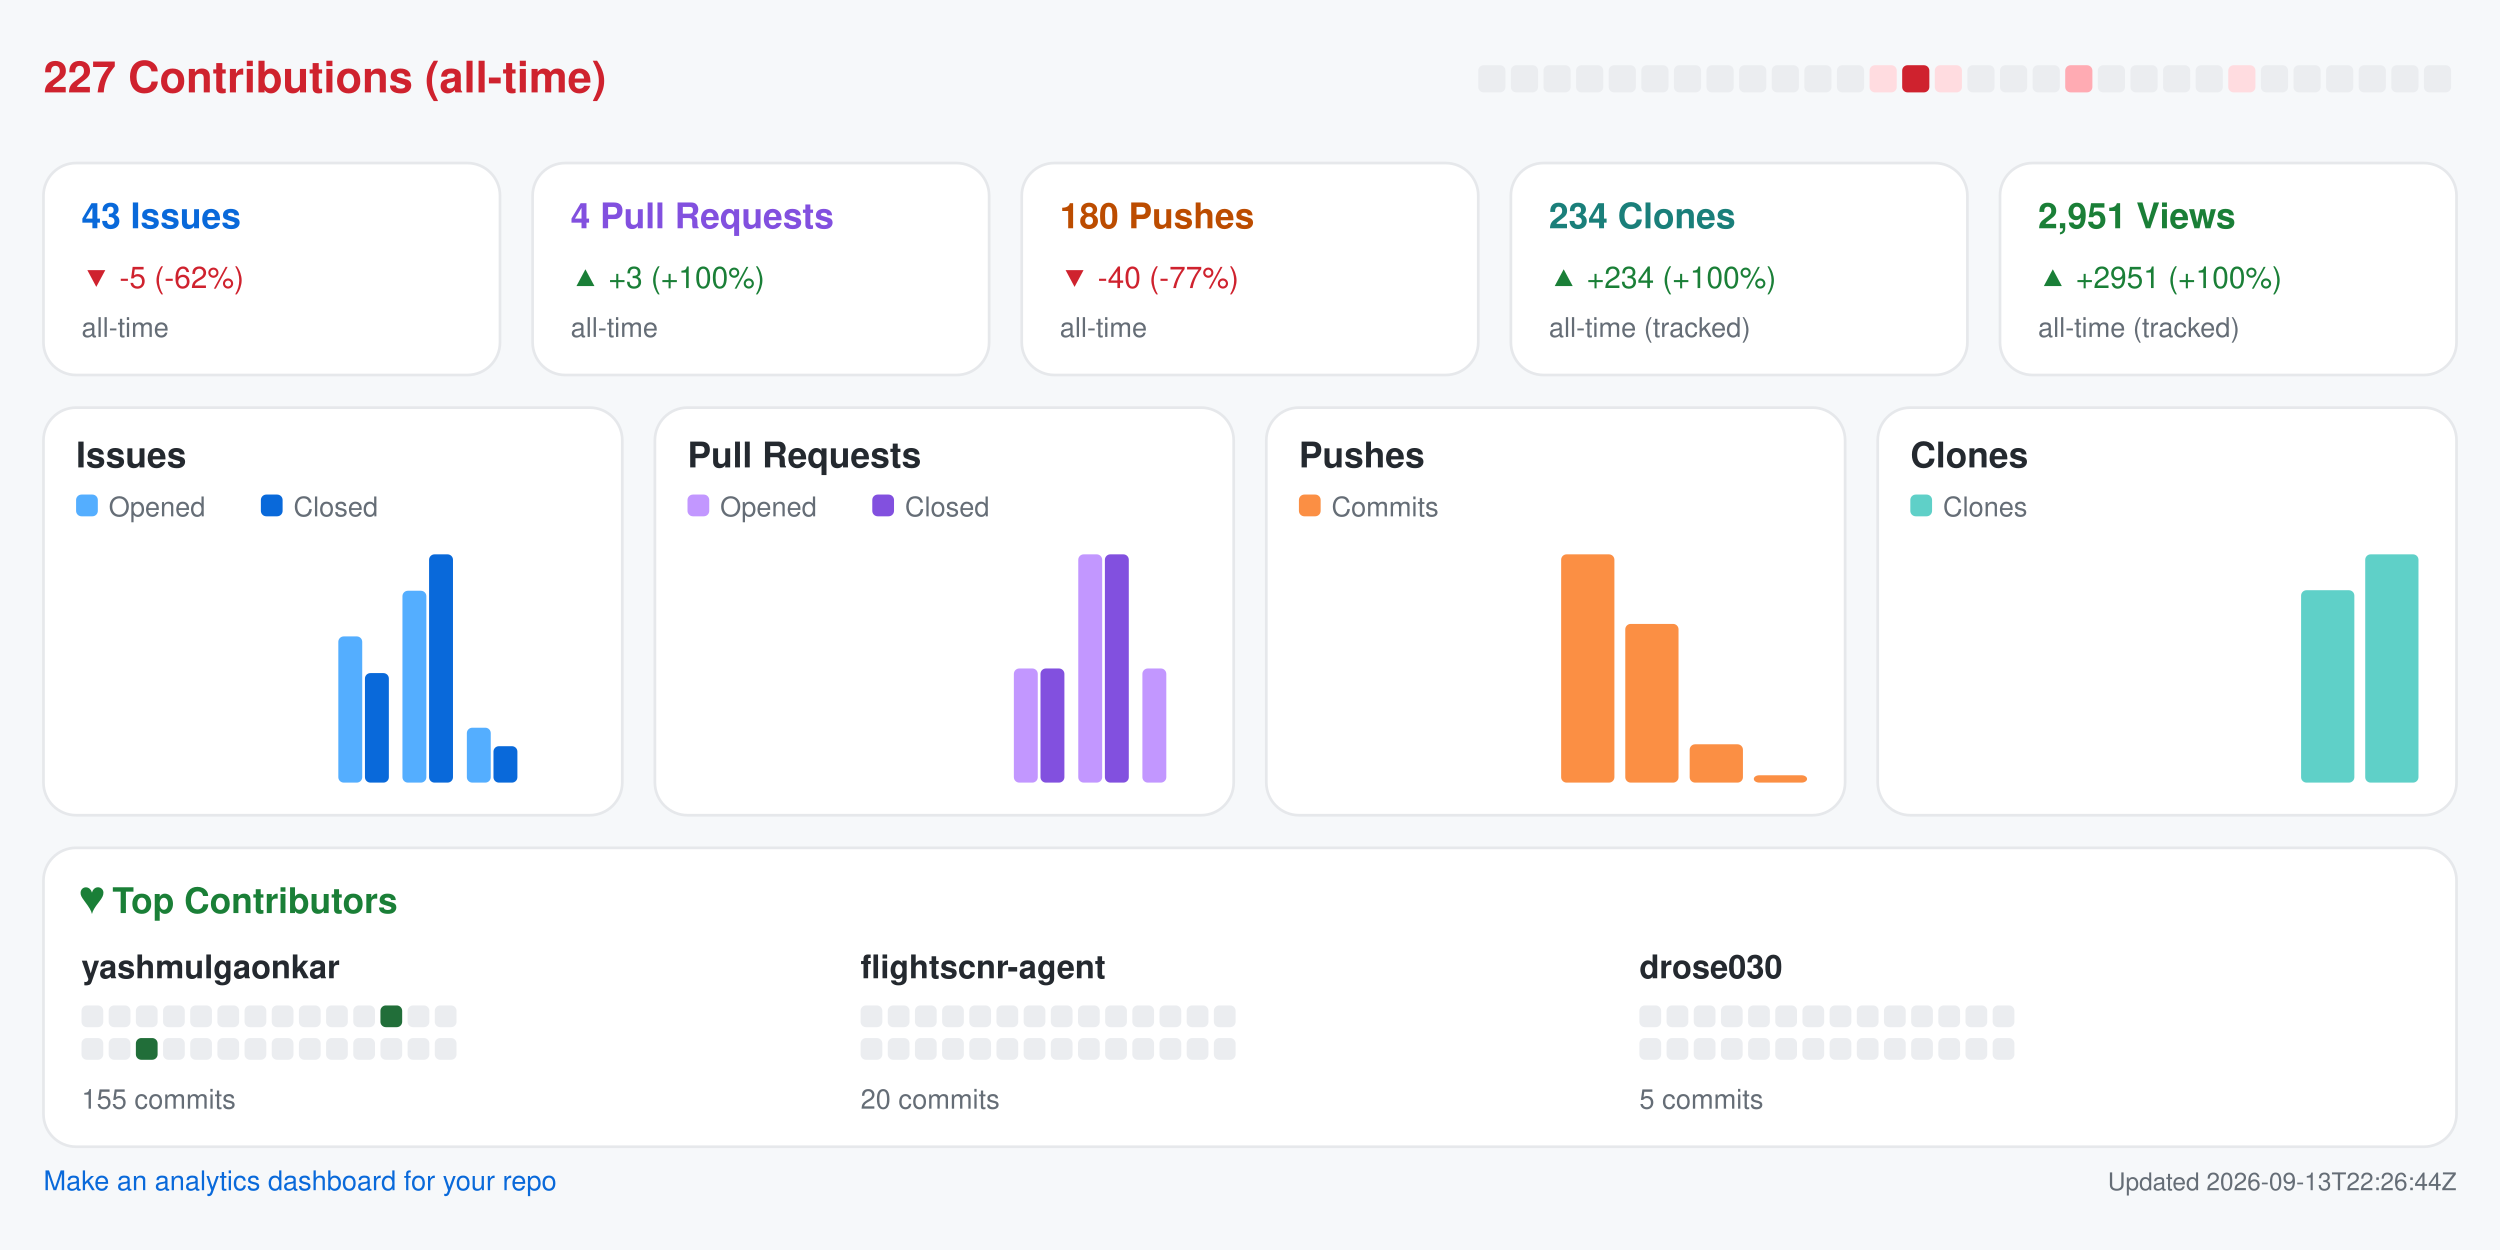
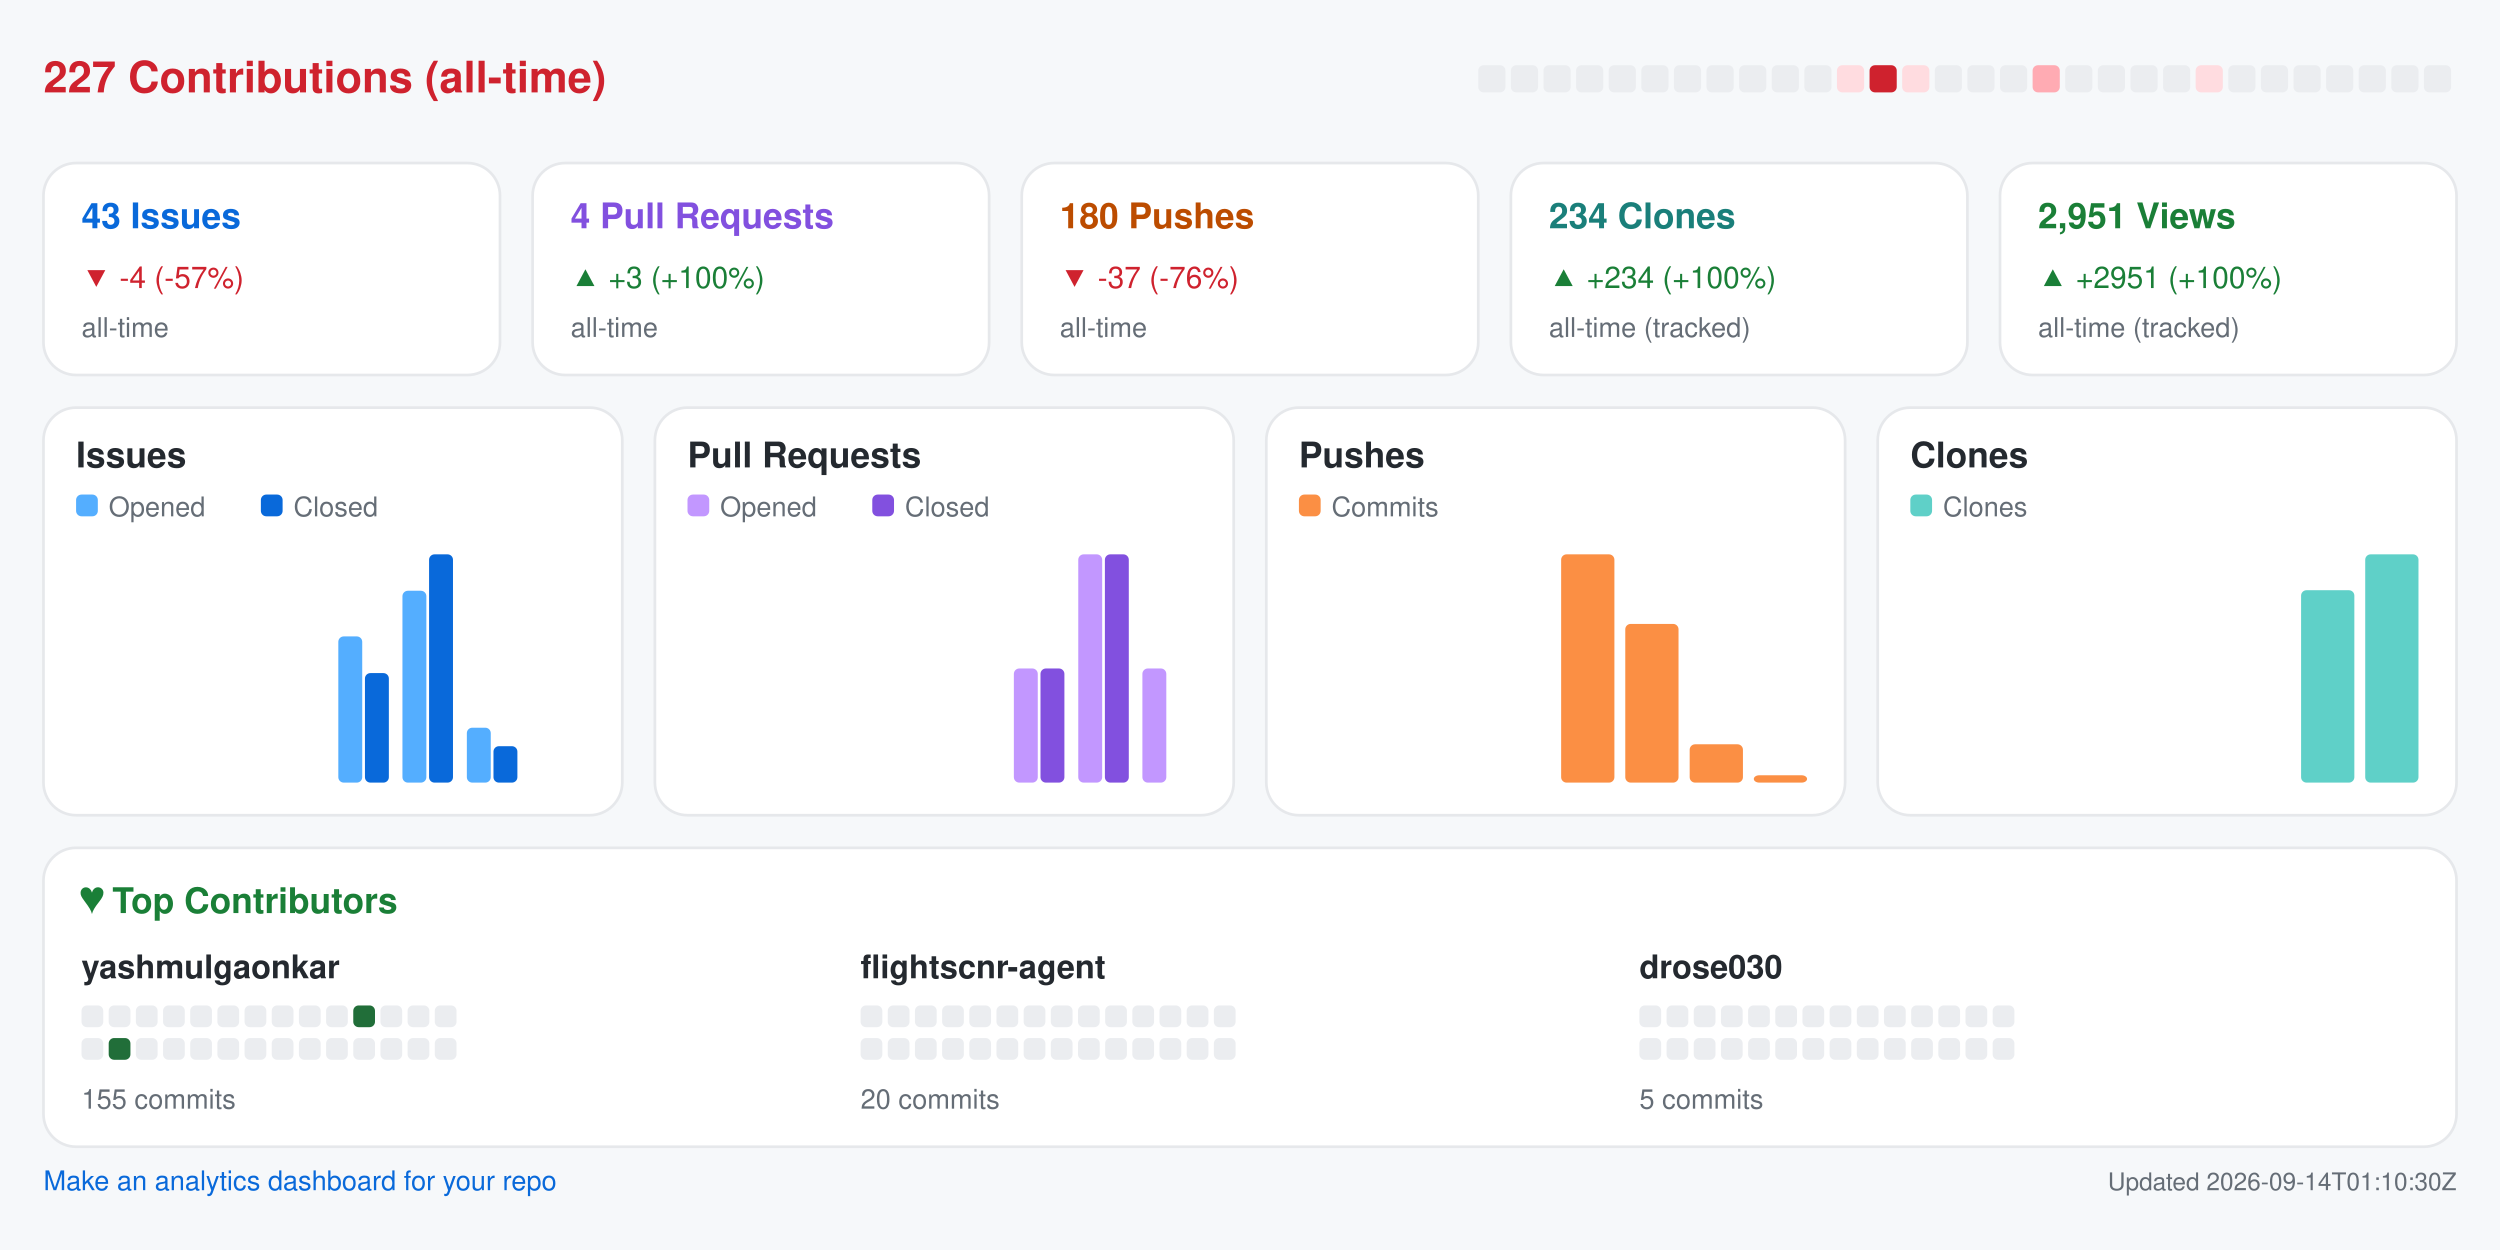
<svg xmlns="http://www.w3.org/2000/svg" width="920" height="460" viewBox="0 0 920 460" role="img" aria-label="Repository analytics for yashmulgaonkar/FlightScnr">
  <rect x="0.0" y="0.0" width="920.0" height="460.0" rx="0" fill="#f6f8fa" />
  <text x="16.0" y="34.0" fill="#cf222e" font-size="16" font-family="-apple-system,BlinkMacSystemFont,Segoe UI,Helvetica,Arial,sans-serif" font-weight="600" text-anchor="start">227 Contributions (all-time)</text>
  <rect x="544.0" y="24.0" width="10.0" height="10.0" rx="2" fill="#ebedf0" />
  <rect x="556.0" y="24.0" width="10.0" height="10.0" rx="2" fill="#ebedf0" />
  <rect x="568.0" y="24.0" width="10.0" height="10.0" rx="2" fill="#ebedf0" />
  <rect x="580.0" y="24.0" width="10.0" height="10.0" rx="2" fill="#ebedf0" />
  <rect x="592.0" y="24.0" width="10.0" height="10.0" rx="2" fill="#ebedf0" />
  <rect x="604.0" y="24.0" width="10.0" height="10.0" rx="2" fill="#ebedf0" />
  <rect x="616.0" y="24.0" width="10.0" height="10.0" rx="2" fill="#ebedf0" />
  <rect x="628.0" y="24.0" width="10.0" height="10.0" rx="2" fill="#ebedf0" />
  <rect x="640.0" y="24.0" width="10.0" height="10.0" rx="2" fill="#ebedf0" />
  <rect x="652.0" y="24.0" width="10.0" height="10.0" rx="2" fill="#ebedf0" />
  <rect x="664.0" y="24.0" width="10.0" height="10.0" rx="2" fill="#ebedf0" />
-   <rect x="676.0" y="24.0" width="10.0" height="10.0" rx="2" fill="#ebedf0" />
-   <rect x="688.0" y="24.0" width="10.0" height="10.0" rx="2" fill="#ffdce0" />
-   <rect x="700.0" y="24.0" width="10.0" height="10.0" rx="2" fill="#cf222e" />
-   <rect x="712.0" y="24.0" width="10.0" height="10.0" rx="2" fill="#ffdce0" />
+   <rect x="676.0" y="24.0" width="10.0" height="10.0" rx="2" fill="#ffdce0" />
+   <rect x="688.0" y="24.0" width="10.0" height="10.0" rx="2" fill="#cf222e" />
+   <rect x="700.0" y="24.0" width="10.0" height="10.0" rx="2" fill="#ffdce0" />
+   <rect x="712.0" y="24.0" width="10.0" height="10.0" rx="2" fill="#ebedf0" />
  <rect x="724.0" y="24.0" width="10.0" height="10.0" rx="2" fill="#ebedf0" />
  <rect x="736.0" y="24.0" width="10.0" height="10.0" rx="2" fill="#ebedf0" />
-   <rect x="748.0" y="24.0" width="10.0" height="10.0" rx="2" fill="#ebedf0" />
-   <rect x="760.0" y="24.0" width="10.0" height="10.0" rx="2" fill="#ffabb3" />
+   <rect x="748.0" y="24.0" width="10.0" height="10.0" rx="2" fill="#ffabb3" />
+   <rect x="760.0" y="24.0" width="10.0" height="10.0" rx="2" fill="#ebedf0" />
  <rect x="772.0" y="24.0" width="10.0" height="10.0" rx="2" fill="#ebedf0" />
  <rect x="784.0" y="24.0" width="10.0" height="10.0" rx="2" fill="#ebedf0" />
  <rect x="796.0" y="24.0" width="10.0" height="10.0" rx="2" fill="#ebedf0" />
-   <rect x="808.0" y="24.0" width="10.0" height="10.0" rx="2" fill="#ebedf0" />
-   <rect x="820.0" y="24.0" width="10.0" height="10.0" rx="2" fill="#ffdce0" />
+   <rect x="808.0" y="24.0" width="10.0" height="10.0" rx="2" fill="#ffdce0" />
+   <rect x="820.0" y="24.0" width="10.0" height="10.0" rx="2" fill="#ebedf0" />
  <rect x="832.0" y="24.0" width="10.0" height="10.0" rx="2" fill="#ebedf0" />
  <rect x="844.0" y="24.0" width="10.0" height="10.0" rx="2" fill="#ebedf0" />
  <rect x="856.0" y="24.0" width="10.0" height="10.0" rx="2" fill="#ebedf0" />
  <rect x="868.0" y="24.0" width="10.0" height="10.0" rx="2" fill="#ebedf0" />
  <rect x="880.0" y="24.0" width="10.0" height="10.0" rx="2" fill="#ebedf0" />
  <rect x="892.0" y="24.0" width="10.0" height="10.0" rx="2" fill="#ebedf0" />
  <rect x="16.0" y="60.0" width="168.0" height="78.0" rx="12" fill="#ffffff" stroke="#e6e8eb" />
  <text x="30.0" y="84.0" fill="#0969da" font-size="13" font-family="-apple-system,BlinkMacSystemFont,Segoe UI,Helvetica,Arial,sans-serif" font-weight="600" text-anchor="start">43 Issues</text>
-   <text x="30.0" y="106.0" fill="#cf222e" font-size="11" font-family="-apple-system,BlinkMacSystemFont,Segoe UI,Helvetica,Arial,sans-serif" font-weight="400" text-anchor="start">▼ -5 (-62%)</text>
+   <text x="30.0" y="106.0" fill="#cf222e" font-size="11" font-family="-apple-system,BlinkMacSystemFont,Segoe UI,Helvetica,Arial,sans-serif" font-weight="400" text-anchor="start">▼ -4 (-57%)</text>
  <text x="30.0" y="124.0" fill="#656d76" font-size="10" font-family="-apple-system,BlinkMacSystemFont,Segoe UI,Helvetica,Arial,sans-serif" font-weight="400" text-anchor="start">all-time</text>
  <rect x="196.0" y="60.0" width="168.0" height="78.0" rx="12" fill="#ffffff" stroke="#e6e8eb" />
  <text x="210.0" y="84.0" fill="#8250df" font-size="13" font-family="-apple-system,BlinkMacSystemFont,Segoe UI,Helvetica,Arial,sans-serif" font-weight="600" text-anchor="start">4 Pull Requests</text>
  <text x="210.0" y="106.0" fill="#1a7f37" font-size="11" font-family="-apple-system,BlinkMacSystemFont,Segoe UI,Helvetica,Arial,sans-serif" font-weight="400" text-anchor="start">▲ +3 (+100%)</text>
  <text x="210.0" y="124.0" fill="#656d76" font-size="10" font-family="-apple-system,BlinkMacSystemFont,Segoe UI,Helvetica,Arial,sans-serif" font-weight="400" text-anchor="start">all-time</text>
  <rect x="376.0" y="60.0" width="168.0" height="78.0" rx="12" fill="#ffffff" stroke="#e6e8eb" />
  <text x="390.0" y="84.0" fill="#bc4c00" font-size="13" font-family="-apple-system,BlinkMacSystemFont,Segoe UI,Helvetica,Arial,sans-serif" font-weight="600" text-anchor="start">180 Pushes</text>
-   <text x="390.0" y="106.0" fill="#cf222e" font-size="11" font-family="-apple-system,BlinkMacSystemFont,Segoe UI,Helvetica,Arial,sans-serif" font-weight="400" text-anchor="start">▼ -40 (-77%)</text>
+   <text x="390.0" y="106.0" fill="#cf222e" font-size="11" font-family="-apple-system,BlinkMacSystemFont,Segoe UI,Helvetica,Arial,sans-serif" font-weight="400" text-anchor="start">▼ -37 (-76%)</text>
  <text x="390.0" y="124.0" fill="#656d76" font-size="10" font-family="-apple-system,BlinkMacSystemFont,Segoe UI,Helvetica,Arial,sans-serif" font-weight="400" text-anchor="start">all-time</text>
  <rect x="556.0" y="60.0" width="168.0" height="78.0" rx="12" fill="#ffffff" stroke="#e6e8eb" />
  <text x="570.0" y="84.0" fill="#1a7f7a" font-size="13" font-family="-apple-system,BlinkMacSystemFont,Segoe UI,Helvetica,Arial,sans-serif" font-weight="600" text-anchor="start">234 Clones</text>
  <text x="570.0" y="106.0" fill="#1a7f37" font-size="11" font-family="-apple-system,BlinkMacSystemFont,Segoe UI,Helvetica,Arial,sans-serif" font-weight="400" text-anchor="start">▲ +234 (+100%)</text>
  <text x="570.0" y="124.0" fill="#656d76" font-size="10" font-family="-apple-system,BlinkMacSystemFont,Segoe UI,Helvetica,Arial,sans-serif" font-weight="400" text-anchor="start">all-time (tracked)</text>
  <rect x="736.0" y="60.0" width="168.0" height="78.0" rx="12" fill="#ffffff" stroke="#e6e8eb" />
  <text x="750.0" y="84.0" fill="#1a7f37" font-size="13" font-family="-apple-system,BlinkMacSystemFont,Segoe UI,Helvetica,Arial,sans-serif" font-weight="600" text-anchor="start">2,951 Views</text>
  <text x="750.0" y="106.0" fill="#1a7f37" font-size="11" font-family="-apple-system,BlinkMacSystemFont,Segoe UI,Helvetica,Arial,sans-serif" font-weight="400" text-anchor="start">▲ +2951 (+100%)</text>
  <text x="750.0" y="124.0" fill="#656d76" font-size="10" font-family="-apple-system,BlinkMacSystemFont,Segoe UI,Helvetica,Arial,sans-serif" font-weight="400" text-anchor="start">all-time (tracked)</text>
  <rect x="16.0" y="150.0" width="213.0" height="150.0" rx="12" fill="#ffffff" stroke="#e6e8eb" />
  <text x="28.0" y="172.0" fill="#24292f" font-size="13" font-family="-apple-system,BlinkMacSystemFont,Segoe UI,Helvetica,Arial,sans-serif" font-weight="600" text-anchor="start">Issues</text>
  <rect x="28.0" y="182.0" width="8.0" height="8.0" rx="2" fill="#54aeff" />
  <text x="40.0" y="190.0" fill="#656d76" font-size="10" font-family="-apple-system,BlinkMacSystemFont,Segoe UI,Helvetica,Arial,sans-serif" font-weight="400" text-anchor="start">Opened</text>
  <rect x="96.0" y="182.0" width="8.0" height="8.0" rx="2" fill="#0969da" />
  <text x="108.0" y="190.0" fill="#656d76" font-size="10" font-family="-apple-system,BlinkMacSystemFont,Segoe UI,Helvetica,Arial,sans-serif" font-weight="400" text-anchor="start">Closed</text>
  <rect x="30.0" y="288.0" width="8.8" height="0.0" rx="2" fill="#54aeff" />
  <rect x="39.8" y="288.0" width="8.8" height="0.0" rx="2" fill="#0969da" />
  <rect x="53.6" y="288.0" width="8.8" height="0.0" rx="2" fill="#54aeff" />
  <rect x="63.4" y="288.0" width="8.8" height="0.0" rx="2" fill="#0969da" />
  <rect x="77.2" y="288.0" width="8.8" height="0.0" rx="2" fill="#54aeff" />
  <rect x="87.1" y="288.0" width="8.8" height="0.0" rx="2" fill="#0969da" />
  <rect x="100.9" y="288.0" width="8.8" height="0.0" rx="2" fill="#54aeff" />
  <rect x="110.7" y="288.0" width="8.8" height="0.0" rx="2" fill="#0969da" />
  <rect x="124.5" y="234.2" width="8.8" height="53.8" rx="2" fill="#54aeff" />
  <rect x="134.3" y="247.7" width="8.8" height="40.3" rx="2" fill="#0969da" />
  <rect x="148.1" y="217.4" width="8.8" height="70.6" rx="2" fill="#54aeff" />
  <rect x="157.9" y="204.0" width="8.8" height="84.0" rx="2" fill="#0969da" />
  <rect x="171.8" y="267.8" width="8.8" height="20.2" rx="2" fill="#54aeff" />
  <rect x="181.6" y="274.6" width="8.8" height="13.4" rx="2" fill="#0969da" />
  <rect x="195.4" y="288.0" width="8.8" height="0.0" rx="2" fill="#54aeff" />
  <rect x="205.2" y="288.0" width="8.8" height="0.0" rx="2" fill="#0969da" />
  <rect x="241.0" y="150.0" width="213.0" height="150.0" rx="12" fill="#ffffff" stroke="#e6e8eb" />
  <text x="253.0" y="172.0" fill="#24292f" font-size="13" font-family="-apple-system,BlinkMacSystemFont,Segoe UI,Helvetica,Arial,sans-serif" font-weight="600" text-anchor="start">Pull Requests</text>
  <rect x="253.0" y="182.0" width="8.0" height="8.0" rx="2" fill="#c297ff" />
  <text x="265.0" y="190.0" fill="#656d76" font-size="10" font-family="-apple-system,BlinkMacSystemFont,Segoe UI,Helvetica,Arial,sans-serif" font-weight="400" text-anchor="start">Opened</text>
  <rect x="321.0" y="182.0" width="8.0" height="8.0" rx="2" fill="#8250df" />
  <text x="333.0" y="190.0" fill="#656d76" font-size="10" font-family="-apple-system,BlinkMacSystemFont,Segoe UI,Helvetica,Arial,sans-serif" font-weight="400" text-anchor="start">Closed</text>
  <rect x="255.0" y="288.0" width="8.8" height="0.0" rx="2" fill="#c297ff" />
  <rect x="264.8" y="288.0" width="8.8" height="0.0" rx="2" fill="#8250df" />
  <rect x="278.6" y="288.0" width="8.8" height="0.0" rx="2" fill="#c297ff" />
  <rect x="288.4" y="288.0" width="8.8" height="0.0" rx="2" fill="#8250df" />
  <rect x="302.2" y="288.0" width="8.8" height="0.0" rx="2" fill="#c297ff" />
  <rect x="312.1" y="288.0" width="8.8" height="0.0" rx="2" fill="#8250df" />
  <rect x="325.9" y="288.0" width="8.8" height="0.0" rx="2" fill="#c297ff" />
  <rect x="335.7" y="288.0" width="8.8" height="0.0" rx="2" fill="#8250df" />
  <rect x="349.5" y="288.0" width="8.8" height="0.0" rx="2" fill="#c297ff" />
  <rect x="359.3" y="288.0" width="8.8" height="0.0" rx="2" fill="#8250df" />
  <rect x="373.1" y="246.0" width="8.8" height="42.0" rx="2" fill="#c297ff" />
  <rect x="382.9" y="246.0" width="8.8" height="42.0" rx="2" fill="#8250df" />
  <rect x="396.8" y="204.0" width="8.8" height="84.0" rx="2" fill="#c297ff" />
  <rect x="406.6" y="204.0" width="8.8" height="84.0" rx="2" fill="#8250df" />
  <rect x="420.4" y="246.0" width="8.8" height="42.0" rx="2" fill="#c297ff" />
  <rect x="430.2" y="288.0" width="8.8" height="0.0" rx="2" fill="#8250df" />
  <rect x="466.0" y="150.0" width="213.0" height="150.0" rx="12" fill="#ffffff" stroke="#e6e8eb" />
  <text x="478.0" y="172.0" fill="#24292f" font-size="13" font-family="-apple-system,BlinkMacSystemFont,Segoe UI,Helvetica,Arial,sans-serif" font-weight="600" text-anchor="start">Pushes</text>
  <rect x="478.0" y="182.0" width="8.0" height="8.0" rx="2" fill="#fb8f44" />
  <text x="490.0" y="190.0" fill="#656d76" font-size="10" font-family="-apple-system,BlinkMacSystemFont,Segoe UI,Helvetica,Arial,sans-serif" font-weight="400" text-anchor="start">Commits</text>
  <rect x="480.0" y="288.0" width="19.6" height="0.0" rx="2" fill="#fb8f44" />
  <rect x="503.6" y="288.0" width="19.6" height="0.0" rx="2" fill="#fb8f44" />
  <rect x="527.2" y="288.0" width="19.6" height="0.0" rx="2" fill="#fb8f44" />
  <rect x="550.9" y="288.0" width="19.6" height="0.0" rx="2" fill="#fb8f44" />
  <rect x="574.5" y="204.0" width="19.6" height="84.0" rx="2" fill="#fb8f44" />
  <rect x="598.1" y="229.6" width="19.6" height="58.4" rx="2" fill="#fb8f44" />
  <rect x="621.8" y="273.9" width="19.6" height="14.1" rx="2" fill="#fb8f44" />
  <rect x="645.4" y="285.3" width="19.6" height="2.7" rx="2" fill="#fb8f44" />
  <rect x="691.0" y="150.0" width="213.0" height="150.0" rx="12" fill="#ffffff" stroke="#e6e8eb" />
  <text x="703.0" y="172.0" fill="#24292f" font-size="13" font-family="-apple-system,BlinkMacSystemFont,Segoe UI,Helvetica,Arial,sans-serif" font-weight="600" text-anchor="start">Clones</text>
  <rect x="703.0" y="182.0" width="8.0" height="8.0" rx="2" fill="#5fd0c8" />
  <text x="715.0" y="190.0" fill="#656d76" font-size="10" font-family="-apple-system,BlinkMacSystemFont,Segoe UI,Helvetica,Arial,sans-serif" font-weight="400" text-anchor="start">Clones</text>
  <rect x="705.0" y="288.0" width="19.6" height="0.0" rx="2" fill="#5fd0c8" />
  <rect x="728.6" y="288.0" width="19.6" height="0.0" rx="2" fill="#5fd0c8" />
  <rect x="752.2" y="288.0" width="19.6" height="0.0" rx="2" fill="#5fd0c8" />
  <rect x="775.9" y="288.0" width="19.6" height="0.0" rx="2" fill="#5fd0c8" />
  <rect x="799.5" y="288.0" width="19.6" height="0.0" rx="2" fill="#5fd0c8" />
  <rect x="823.1" y="288.0" width="19.6" height="0.0" rx="2" fill="#5fd0c8" />
  <rect x="846.8" y="217.2" width="19.6" height="70.8" rx="2" fill="#5fd0c8" />
  <rect x="870.4" y="204.0" width="19.6" height="84.0" rx="2" fill="#5fd0c8" />
  <rect x="16.0" y="312.0" width="888.0" height="110.0" rx="12" fill="#ffffff" stroke="#e6e8eb" />
  <text x="30.0" y="336.0" fill="#1a7f37" font-size="13" font-family="-apple-system,BlinkMacSystemFont,Segoe UI,Helvetica,Arial,sans-serif" font-weight="600" text-anchor="start">♥  Top Contributors</text>
  <text x="30.0" y="360.0" fill="#24292f" font-size="12" font-family="-apple-system,BlinkMacSystemFont,Segoe UI,Helvetica,Arial,sans-serif" font-weight="600" text-anchor="start">yashmulgaonkar</text>
  <rect x="30.0" y="370.0" width="8.0" height="8.0" rx="2" fill="#ebedf0" />
  <rect x="40.0" y="370.0" width="8.0" height="8.0" rx="2" fill="#ebedf0" />
  <rect x="50.0" y="370.0" width="8.0" height="8.0" rx="2" fill="#ebedf0" />
  <rect x="60.0" y="370.0" width="8.0" height="8.0" rx="2" fill="#ebedf0" />
  <rect x="70.0" y="370.0" width="8.0" height="8.0" rx="2" fill="#ebedf0" />
  <rect x="80.0" y="370.0" width="8.0" height="8.0" rx="2" fill="#ebedf0" />
  <rect x="90.0" y="370.0" width="8.0" height="8.0" rx="2" fill="#ebedf0" />
  <rect x="100.0" y="370.0" width="8.0" height="8.0" rx="2" fill="#ebedf0" />
  <rect x="110.0" y="370.0" width="8.0" height="8.0" rx="2" fill="#ebedf0" />
  <rect x="120.0" y="370.0" width="8.0" height="8.0" rx="2" fill="#ebedf0" />
-   <rect x="130.0" y="370.0" width="8.0" height="8.0" rx="2" fill="#ebedf0" />
-   <rect x="140.0" y="370.0" width="8.0" height="8.0" rx="2" fill="#216e39" />
+   <rect x="130.0" y="370.0" width="8.0" height="8.0" rx="2" fill="#216e39" />
+   <rect x="140.0" y="370.0" width="8.0" height="8.0" rx="2" fill="#ebedf0" />
  <rect x="150.0" y="370.0" width="8.0" height="8.0" rx="2" fill="#ebedf0" />
  <rect x="160.0" y="370.0" width="8.0" height="8.0" rx="2" fill="#ebedf0" />
  <rect x="30.0" y="382.0" width="8.0" height="8.0" rx="2" fill="#ebedf0" />
-   <rect x="40.0" y="382.0" width="8.0" height="8.0" rx="2" fill="#ebedf0" />
-   <rect x="50.0" y="382.0" width="8.0" height="8.0" rx="2" fill="#216e39" />
+   <rect x="40.0" y="382.0" width="8.0" height="8.0" rx="2" fill="#216e39" />
+   <rect x="50.0" y="382.0" width="8.0" height="8.0" rx="2" fill="#ebedf0" />
  <rect x="60.0" y="382.0" width="8.0" height="8.0" rx="2" fill="#ebedf0" />
  <rect x="70.0" y="382.0" width="8.0" height="8.0" rx="2" fill="#ebedf0" />
  <rect x="80.0" y="382.0" width="8.0" height="8.0" rx="2" fill="#ebedf0" />
  <rect x="90.0" y="382.0" width="8.0" height="8.0" rx="2" fill="#ebedf0" />
  <rect x="100.0" y="382.0" width="8.0" height="8.0" rx="2" fill="#ebedf0" />
  <rect x="110.0" y="382.0" width="8.0" height="8.0" rx="2" fill="#ebedf0" />
  <rect x="120.0" y="382.0" width="8.0" height="8.0" rx="2" fill="#ebedf0" />
  <rect x="130.0" y="382.0" width="8.0" height="8.0" rx="2" fill="#ebedf0" />
  <rect x="140.0" y="382.0" width="8.0" height="8.0" rx="2" fill="#ebedf0" />
  <rect x="150.0" y="382.0" width="8.0" height="8.0" rx="2" fill="#ebedf0" />
  <rect x="160.0" y="382.0" width="8.0" height="8.0" rx="2" fill="#ebedf0" />
  <text x="30.0" y="408.0" fill="#656d76" font-size="10" font-family="-apple-system,BlinkMacSystemFont,Segoe UI,Helvetica,Arial,sans-serif" font-weight="400" text-anchor="start">155 commits</text>
  <text x="316.7" y="360.0" fill="#24292f" font-size="12" font-family="-apple-system,BlinkMacSystemFont,Segoe UI,Helvetica,Arial,sans-serif" font-weight="600" text-anchor="start">flightscnr-agent</text>
  <rect x="316.7" y="370.0" width="8.0" height="8.0" rx="2" fill="#ebedf0" />
  <rect x="326.7" y="370.0" width="8.0" height="8.0" rx="2" fill="#ebedf0" />
  <rect x="336.7" y="370.0" width="8.0" height="8.0" rx="2" fill="#ebedf0" />
  <rect x="346.7" y="370.0" width="8.0" height="8.0" rx="2" fill="#ebedf0" />
  <rect x="356.7" y="370.0" width="8.0" height="8.0" rx="2" fill="#ebedf0" />
  <rect x="366.7" y="370.0" width="8.0" height="8.0" rx="2" fill="#ebedf0" />
  <rect x="376.7" y="370.0" width="8.0" height="8.0" rx="2" fill="#ebedf0" />
  <rect x="386.7" y="370.0" width="8.0" height="8.0" rx="2" fill="#ebedf0" />
  <rect x="396.7" y="370.0" width="8.0" height="8.0" rx="2" fill="#ebedf0" />
  <rect x="406.7" y="370.0" width="8.0" height="8.0" rx="2" fill="#ebedf0" />
  <rect x="416.7" y="370.0" width="8.0" height="8.0" rx="2" fill="#ebedf0" />
  <rect x="426.7" y="370.0" width="8.0" height="8.0" rx="2" fill="#ebedf0" />
  <rect x="436.7" y="370.0" width="8.0" height="8.0" rx="2" fill="#ebedf0" />
  <rect x="446.7" y="370.0" width="8.0" height="8.0" rx="2" fill="#ebedf0" />
  <rect x="316.7" y="382.0" width="8.0" height="8.0" rx="2" fill="#ebedf0" />
  <rect x="326.7" y="382.0" width="8.0" height="8.0" rx="2" fill="#ebedf0" />
  <rect x="336.7" y="382.0" width="8.0" height="8.0" rx="2" fill="#ebedf0" />
  <rect x="346.7" y="382.0" width="8.0" height="8.0" rx="2" fill="#ebedf0" />
  <rect x="356.7" y="382.0" width="8.0" height="8.0" rx="2" fill="#ebedf0" />
  <rect x="366.7" y="382.0" width="8.0" height="8.0" rx="2" fill="#ebedf0" />
  <rect x="376.7" y="382.0" width="8.0" height="8.0" rx="2" fill="#ebedf0" />
  <rect x="386.7" y="382.0" width="8.0" height="8.0" rx="2" fill="#ebedf0" />
  <rect x="396.7" y="382.0" width="8.0" height="8.0" rx="2" fill="#ebedf0" />
  <rect x="406.7" y="382.0" width="8.0" height="8.0" rx="2" fill="#ebedf0" />
  <rect x="416.7" y="382.0" width="8.0" height="8.0" rx="2" fill="#ebedf0" />
  <rect x="426.7" y="382.0" width="8.0" height="8.0" rx="2" fill="#ebedf0" />
  <rect x="436.7" y="382.0" width="8.0" height="8.0" rx="2" fill="#ebedf0" />
  <rect x="446.7" y="382.0" width="8.0" height="8.0" rx="2" fill="#ebedf0" />
  <text x="316.7" y="408.0" fill="#656d76" font-size="10" font-family="-apple-system,BlinkMacSystemFont,Segoe UI,Helvetica,Arial,sans-serif" font-weight="400" text-anchor="start">20 commits</text>
  <text x="603.3" y="360.0" fill="#24292f" font-size="12" font-family="-apple-system,BlinkMacSystemFont,Segoe UI,Helvetica,Arial,sans-serif" font-weight="600" text-anchor="start">drose030</text>
  <rect x="603.3" y="370.0" width="8.0" height="8.0" rx="2" fill="#ebedf0" />
  <rect x="613.3" y="370.0" width="8.0" height="8.0" rx="2" fill="#ebedf0" />
  <rect x="623.3" y="370.0" width="8.0" height="8.0" rx="2" fill="#ebedf0" />
  <rect x="633.3" y="370.0" width="8.0" height="8.0" rx="2" fill="#ebedf0" />
  <rect x="643.3" y="370.0" width="8.0" height="8.0" rx="2" fill="#ebedf0" />
  <rect x="653.3" y="370.0" width="8.0" height="8.0" rx="2" fill="#ebedf0" />
  <rect x="663.3" y="370.0" width="8.0" height="8.0" rx="2" fill="#ebedf0" />
  <rect x="673.3" y="370.0" width="8.0" height="8.0" rx="2" fill="#ebedf0" />
  <rect x="683.3" y="370.0" width="8.0" height="8.0" rx="2" fill="#ebedf0" />
  <rect x="693.3" y="370.0" width="8.0" height="8.0" rx="2" fill="#ebedf0" />
  <rect x="703.3" y="370.0" width="8.0" height="8.0" rx="2" fill="#ebedf0" />
  <rect x="713.3" y="370.0" width="8.0" height="8.0" rx="2" fill="#ebedf0" />
  <rect x="723.3" y="370.0" width="8.0" height="8.0" rx="2" fill="#ebedf0" />
  <rect x="733.3" y="370.0" width="8.0" height="8.0" rx="2" fill="#ebedf0" />
  <rect x="603.3" y="382.0" width="8.0" height="8.0" rx="2" fill="#ebedf0" />
  <rect x="613.3" y="382.0" width="8.0" height="8.0" rx="2" fill="#ebedf0" />
  <rect x="623.3" y="382.0" width="8.0" height="8.0" rx="2" fill="#ebedf0" />
  <rect x="633.3" y="382.0" width="8.0" height="8.0" rx="2" fill="#ebedf0" />
  <rect x="643.3" y="382.0" width="8.0" height="8.0" rx="2" fill="#ebedf0" />
  <rect x="653.3" y="382.0" width="8.0" height="8.0" rx="2" fill="#ebedf0" />
  <rect x="663.3" y="382.0" width="8.0" height="8.0" rx="2" fill="#ebedf0" />
  <rect x="673.3" y="382.0" width="8.0" height="8.0" rx="2" fill="#ebedf0" />
  <rect x="683.3" y="382.0" width="8.0" height="8.0" rx="2" fill="#ebedf0" />
  <rect x="693.3" y="382.0" width="8.0" height="8.0" rx="2" fill="#ebedf0" />
  <rect x="703.3" y="382.0" width="8.0" height="8.0" rx="2" fill="#ebedf0" />
  <rect x="713.3" y="382.0" width="8.0" height="8.0" rx="2" fill="#ebedf0" />
  <rect x="723.3" y="382.0" width="8.0" height="8.0" rx="2" fill="#ebedf0" />
  <rect x="733.3" y="382.0" width="8.0" height="8.0" rx="2" fill="#ebedf0" />
  <text x="603.3" y="408.0" fill="#656d76" font-size="10" font-family="-apple-system,BlinkMacSystemFont,Segoe UI,Helvetica,Arial,sans-serif" font-weight="400" text-anchor="start">5 commits</text>
  <a href="https://github.com/yashmulgaonkar/repo-analytics" target="_blank" rel="noopener noreferrer">
    <text x="16.0" y="438.0" fill="#0969da" font-size="10" font-family="-apple-system,BlinkMacSystemFont,Segoe UI,Helvetica,Arial,sans-serif" font-weight="400" text-anchor="start">Make an analytics dashboard for your repo</text>
  </a>
-   <text x="904.0" y="438.0" fill="#656d76" font-size="9" font-family="-apple-system,BlinkMacSystemFont,Segoe UI,Helvetica,Arial,sans-serif" font-weight="400" text-anchor="end">Updated 2026-09-13T22:26:44Z</text>
+   <text x="904.0" y="438.0" fill="#656d76" font-size="9" font-family="-apple-system,BlinkMacSystemFont,Segoe UI,Helvetica,Arial,sans-serif" font-weight="400" text-anchor="end">Updated 2026-09-14T01:10:30Z</text>
</svg>
